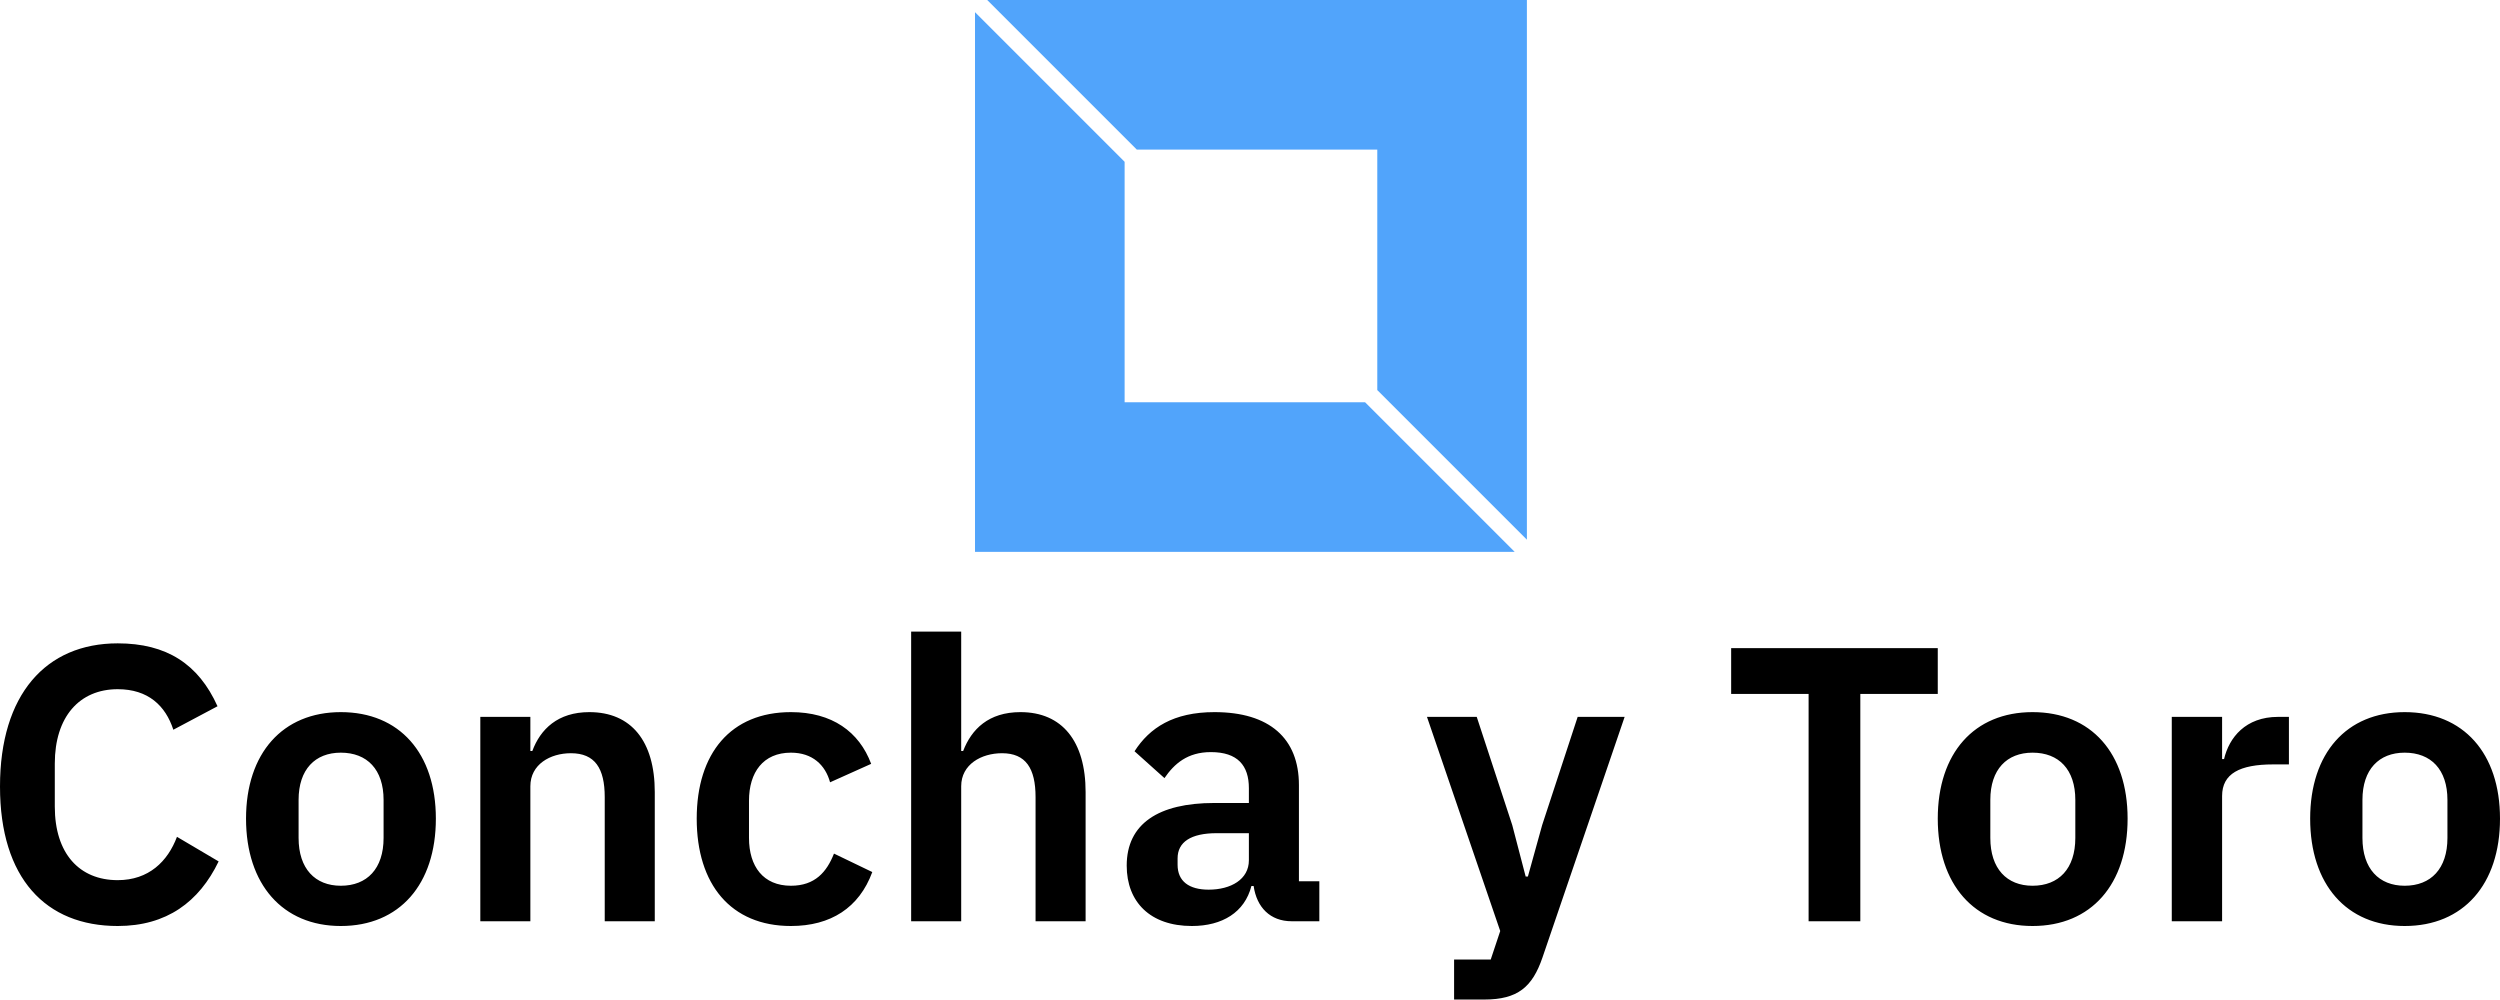
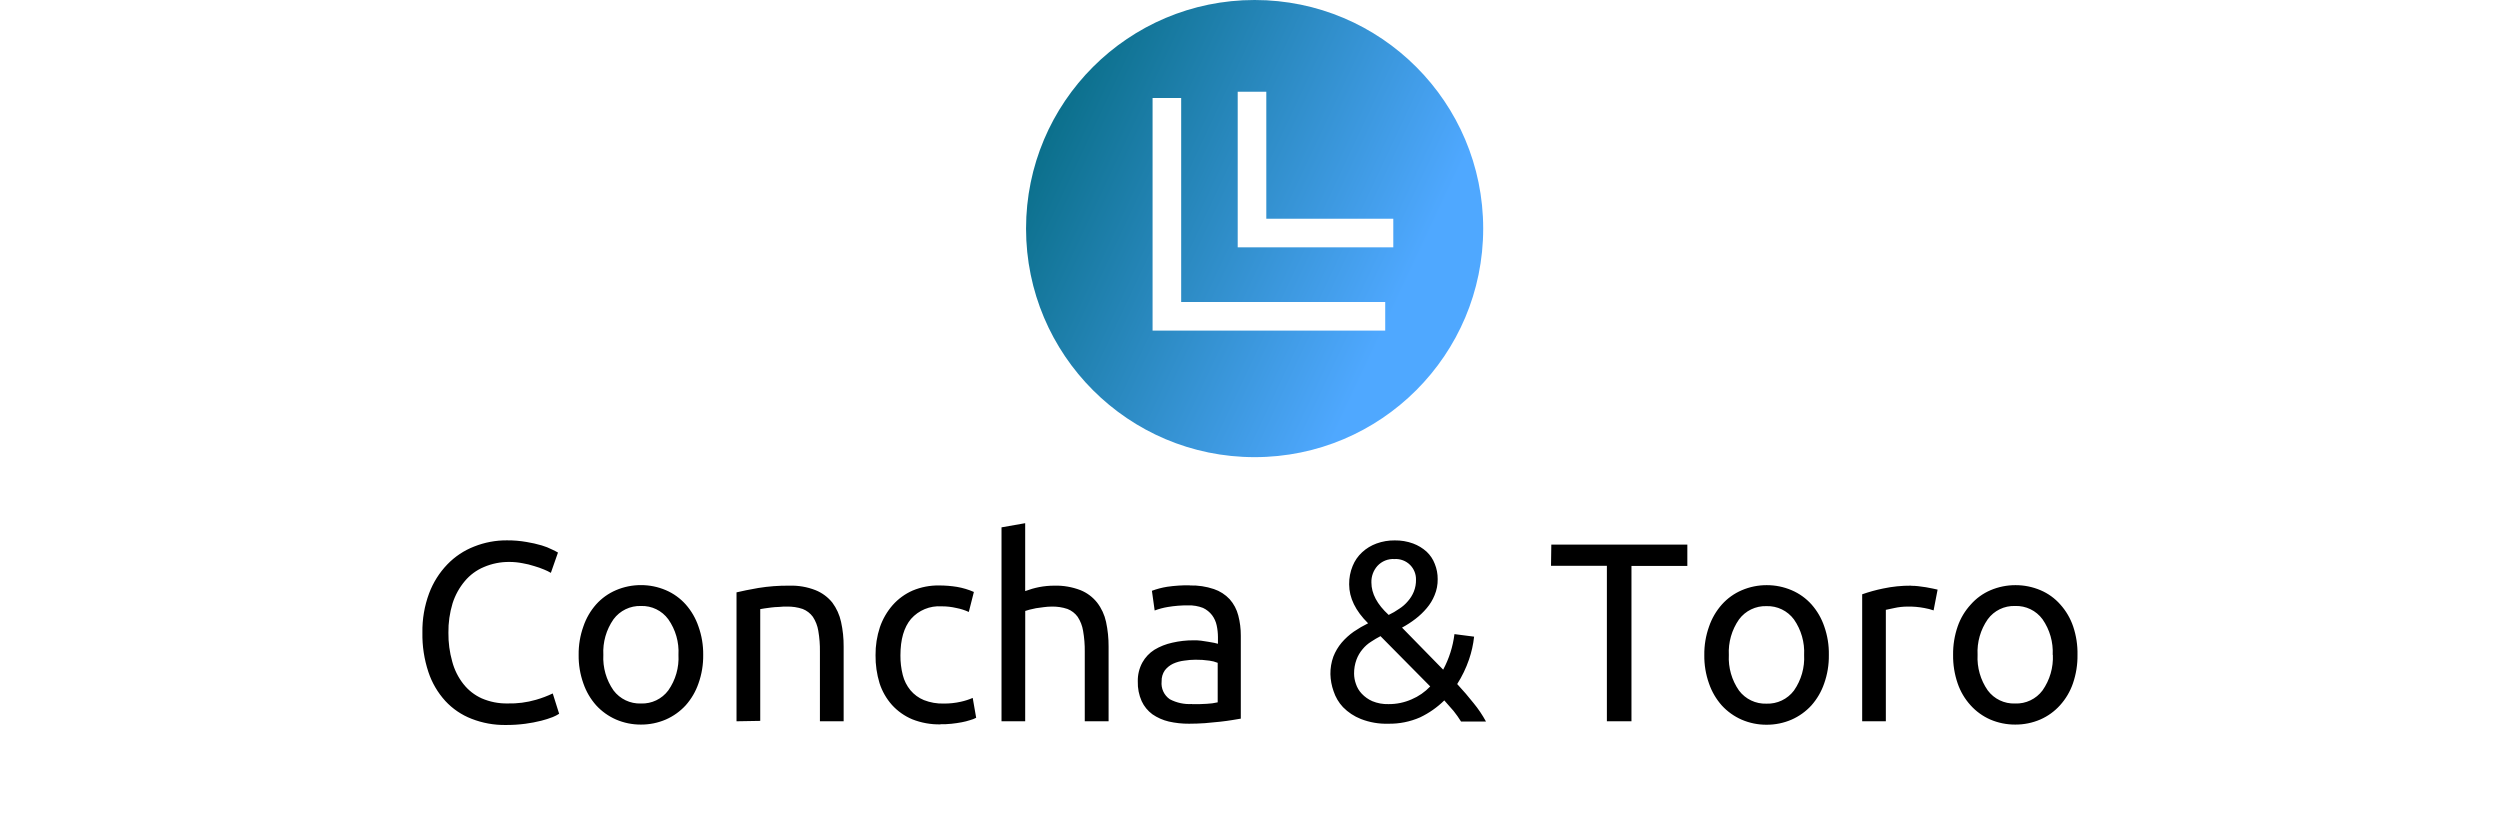
- <svg xmlns="http://www.w3.org/2000/svg" data-v-423bf9ae="" viewBox="0 0 407.69 163" class="iconAbove">
-   <g data-v-423bf9ae="" id="b09d4d7e-508f-4da9-87d4-a33d962c041e" fill="#000000" transform="matrix(4.559271,0,0,4.559271,-3.328268,84.80851)">
-     <path d="M4.94 14.52C6.69 14.52 7.85 13.66 8.55 12.21L7.06 11.33C6.73 12.21 6.05 12.88 4.94 12.88C3.57 12.88 2.69 11.93 2.69 10.25L2.69 8.71C2.69 7.04 3.57 6.05 4.94 6.05C6.03 6.05 6.65 6.64 6.93 7.50L8.51 6.66C7.83 5.15 6.69 4.41 4.94 4.41C2.37 4.41 0.73 6.24 0.73 9.53C0.73 12.82 2.37 14.52 4.94 14.52ZM12.92 14.52C15.02 14.52 16.32 13.03 16.32 10.68C16.32 8.34 15.02 6.87 12.92 6.87C10.84 6.87 9.53 8.34 9.53 10.68C9.53 13.03 10.84 14.52 12.92 14.52ZM12.92 13.08C12.00 13.08 11.41 12.47 11.41 11.37L11.41 10.01C11.41 8.92 12.00 8.32 12.92 8.32C13.86 8.32 14.45 8.92 14.45 10.01L14.45 11.37C14.45 12.47 13.86 13.08 12.92 13.08ZM19.70 14.35L19.70 9.52C19.70 8.74 20.41 8.34 21.15 8.34C22.01 8.34 22.36 8.88 22.36 9.91L22.36 14.35L24.15 14.35L24.15 9.73C24.15 7.91 23.31 6.87 21.81 6.87C20.68 6.87 20.06 7.48 19.77 8.26L19.70 8.26L19.70 7.04L17.91 7.04L17.91 14.35ZM29.02 14.52C30.44 14.52 31.46 13.87 31.93 12.59L30.56 11.93C30.30 12.59 29.88 13.08 29.02 13.08C28.03 13.08 27.52 12.39 27.52 11.37L27.52 10.04C27.52 9.02 28.03 8.32 29.02 8.32C29.79 8.32 30.25 8.76 30.42 9.38L31.89 8.72C31.46 7.57 30.49 6.87 29.02 6.87C26.87 6.87 25.65 8.34 25.65 10.68C25.65 13.03 26.87 14.52 29.02 14.52ZM33.32 14.35L35.11 14.35L35.11 9.52C35.11 8.74 35.83 8.34 36.57 8.34C37.42 8.34 37.77 8.88 37.77 9.91L37.77 14.35L39.56 14.35L39.56 9.73C39.56 7.91 38.72 6.87 37.23 6.87C36.09 6.87 35.48 7.48 35.18 8.26L35.11 8.26L35.11 3.99L33.32 3.99ZM43.36 14.52C44.45 14.52 45.25 14.03 45.49 13.09L45.57 13.09C45.68 13.85 46.16 14.35 46.93 14.35L47.92 14.35L47.92 12.92L47.19 12.92L47.19 9.48C47.19 7.81 46.14 6.87 44.17 6.87C42.70 6.87 41.85 7.43 41.31 8.27L42.38 9.23C42.73 8.72 43.20 8.30 44.04 8.30C45.00 8.30 45.40 8.78 45.40 9.59L45.40 10.12L44.16 10.12C42.17 10.12 41.03 10.86 41.03 12.36C41.03 13.66 41.87 14.52 43.36 14.52ZM43.96 13.22C43.26 13.22 42.85 12.92 42.85 12.33L42.85 12.10C42.85 11.52 43.32 11.20 44.25 11.20L45.40 11.20L45.40 12.17C45.40 12.85 44.76 13.22 43.96 13.22ZM55.89 10.91L55.38 12.75L55.30 12.75L54.82 10.91L53.55 7.04L51.77 7.04L54.39 14.70L54.05 15.72L52.74 15.72L52.74 17.15L53.82 17.15C55.02 17.15 55.54 16.70 55.90 15.65L58.84 7.04L57.16 7.04ZM70.04 6.22L70.04 4.58L62.65 4.58L62.65 6.22L65.42 6.22L65.42 14.35L67.27 14.35L67.27 6.22ZM73.43 14.52C75.53 14.52 76.83 13.03 76.83 10.68C76.83 8.34 75.53 6.87 73.43 6.87C71.34 6.87 70.04 8.34 70.04 10.68C70.04 13.03 71.34 14.52 73.43 14.52ZM73.43 13.08C72.51 13.08 71.92 12.47 71.92 11.37L71.92 10.01C71.92 8.92 72.51 8.32 73.43 8.32C74.37 8.32 74.96 8.92 74.96 10.01L74.96 11.37C74.96 12.47 74.37 13.08 73.43 13.08ZM80.21 14.35L80.21 9.87C80.21 9.07 80.84 8.74 82.04 8.74L82.60 8.74L82.60 7.04L82.21 7.04C81.05 7.04 80.46 7.78 80.28 8.55L80.21 8.55L80.21 7.04L78.41 7.04L78.41 14.35ZM86.74 14.52C88.84 14.52 90.15 13.03 90.15 10.68C90.15 8.34 88.84 6.87 86.74 6.87C84.66 6.87 83.36 8.34 83.36 10.68C83.36 13.03 84.66 14.52 86.74 14.52ZM86.74 13.08C85.82 13.08 85.23 12.47 85.23 11.37L85.23 10.01C85.23 8.92 85.82 8.32 86.74 8.32C87.68 8.32 88.27 8.92 88.27 10.01L88.27 11.37C88.27 12.47 87.68 13.08 86.74 13.08Z" />
-   </g>
-   <defs data-v-423bf9ae="">
-     <linearGradient data-v-423bf9ae="" gradientTransform="rotate(25)" id="10f16805-9149-4cf4-af19-5171c1821763" x1="0%" y1="0%" x2="100%" y2="0%">
-       <stop data-v-423bf9ae="" offset="0%" style="stop-color: rgb(81, 164, 251); stop-opacity: 1;" />
-       <stop data-v-423bf9ae="" offset="100%" style="stop-color: rgb(81, 164, 251); stop-opacity: 1;" />
+ <svg xmlns="http://www.w3.org/2000/svg" id="b9ea518d-3ba2-480c-8884-27bb0da83f8a" data-name="Capa 1" viewBox="0 0 492.18 163">
+   <defs>
+     <style>.a0e8fb98-46e4-48b4-8935-648a310d5f9c{fill:url(#f65c464a-584d-411b-9540-17fd75629562);}</style>
+     <linearGradient id="f65c464a-584d-411b-9540-17fd75629562" x1="-56.93" y1="474.87" x2="-55.93" y2="474.87" gradientTransform="matrix(81.57, 38.04, 38.04, -81.57, -13225.54, 40919.47)" gradientUnits="userSpaceOnUse">
+       <stop offset="0" stop-color="#006678" />
+       <stop offset="1" stop-color="#4fa8ff" />
    </linearGradient>
  </defs>
-   <g data-v-423bf9ae="" id="1e306f20-c755-48d0-bec5-f8c6c4b2cb00" transform="matrix(2.8125,0,0,2.8125,159,0)" stroke="none" fill="url(#10f16805-9149-4cf4-af19-5171c1821763)">
-     <path d="M9.382 8.675h13.943v13.943L32 31.293V0H.707zM22.618 23.325H8.675V9.382L0 .707V32h31.293z" />
+   <g id="bdd9d40f-4fb3-490d-9e9b-1158b7f66f25" data-name="be92b1e7-5ab1-44fd-af3f-22541a1597a0">
+     <path d="M99.54,142.73h0a17.73,17.73,0,0,1-6.7-1.22h0A13.8,13.8,0,0,1,87.67,138h0a15.84,15.84,0,0,1-3.33-5.7h0a23.27,23.27,0,0,1-1.18-7.74h0a21.16,21.16,0,0,1,1.32-7.75h0a16.61,16.61,0,0,1,3.59-5.7h0a14.77,14.77,0,0,1,5.27-3.51h0a17.1,17.1,0,0,1,6.45-1.22h0a21.46,21.46,0,0,1,3.87.32h0a24.12,24.12,0,0,1,3,.68h0a11.77,11.77,0,0,1,2.08.83h0a12.32,12.32,0,0,1,1.11.57h0l-1.4,4h0a9.76,9.76,0,0,0-1.33-.65h0a17,17,0,0,0-1.93-.68h0a15.57,15.57,0,0,0-2.33-.57h0a13.37,13.37,0,0,0-2.59-.25h0a12.43,12.43,0,0,0-5,1h0a9.86,9.86,0,0,0-3.76,2.77h0a12.88,12.88,0,0,0-2.41,4.37h0a19.05,19.05,0,0,0-.82,5.81h0a19.94,19.94,0,0,0,.75,5.66h0a12.17,12.17,0,0,0,2.19,4.41h0a9.66,9.66,0,0,0,3.62,2.84h0a12.26,12.26,0,0,0,5.09,1h0a18.38,18.38,0,0,0,5.59-.72h0a21.45,21.45,0,0,0,3.3-1.25h0l1.26,4h0a7.61,7.61,0,0,1-1.26.65h0a19.15,19.15,0,0,1-2.26.72h0a27.77,27.77,0,0,1-3.15.6h0A28.3,28.3,0,0,1,99.54,142.73Zm38.9-13.81h0a16.1,16.1,0,0,1-.93,5.63h0a12.7,12.7,0,0,1-2.51,4.3h0a11.64,11.64,0,0,1-3.91,2.8h0a12.23,12.23,0,0,1-4.91,1h0a12.23,12.23,0,0,1-4.91-1h0a11.64,11.64,0,0,1-3.91-2.8h0a12.7,12.7,0,0,1-2.51-4.3h0a16.1,16.1,0,0,1-.93-5.63h0a16,16,0,0,1,.93-5.59h0a12.7,12.7,0,0,1,2.51-4.34h0a11.11,11.11,0,0,1,3.91-2.8h0a12.39,12.39,0,0,1,4.91-1h0a12.39,12.39,0,0,1,4.91,1h0A11.11,11.11,0,0,1,135,119h0a12.7,12.7,0,0,1,2.51,4.34h0A16,16,0,0,1,138.44,128.92Zm-4.87,0h0a11.09,11.09,0,0,0-2-7h0a6.4,6.4,0,0,0-5.38-2.62h0a6.47,6.47,0,0,0-5.41,2.62h0a11.21,11.21,0,0,0-2,7h0a11.21,11.21,0,0,0,2,7h0a6.48,6.48,0,0,0,5.41,2.58h0a6.42,6.42,0,0,0,5.38-2.58h0A11.09,11.09,0,0,0,133.57,128.92ZM145,142V116.62h0c1.08-.26,2.5-.55,4.27-.86h0a35.88,35.88,0,0,1,6.13-.46h0a13,13,0,0,1,5.16.89h0a8.16,8.16,0,0,1,3.3,2.44h0a9.87,9.87,0,0,1,1.72,3.8h0a21.83,21.83,0,0,1,.51,4.88h0V142h-4.67V128.31h0a22.3,22.3,0,0,0-.32-4.12h0a7.08,7.08,0,0,0-1.07-2.76h0a4.54,4.54,0,0,0-2-1.54h0a9.07,9.07,0,0,0-3.12-.47h0c-.5,0-1,0-1.58.07h0c-.52,0-1,.06-1.5.11h0c-.51.05-.95.11-1.33.18h0l-.83.14h0v22Zm40.16.61h0a14.33,14.33,0,0,1-5.56-1h0a11.32,11.32,0,0,1-4-2.83h0a11.92,11.92,0,0,1-2.44-4.27h0a18.18,18.18,0,0,1-.79-5.52h0a17,17,0,0,1,.86-5.52h0a13.09,13.09,0,0,1,2.51-4.34h0a11.36,11.36,0,0,1,3.94-2.87h0a13,13,0,0,1,5.2-1h0a22.07,22.07,0,0,1,3.52.28h0a14.21,14.21,0,0,1,3.33,1h0l-1,3.94h0a10.6,10.6,0,0,0-2.44-.78h0a12.49,12.49,0,0,0-2.94-.33h0a7.37,7.37,0,0,0-6,2.48h0q-2.08,2.47-2.08,7.17h0a15.1,15.1,0,0,0,.46,3.87h0a7.63,7.63,0,0,0,1.51,3h0a6.87,6.87,0,0,0,2.65,1.94h0a9.93,9.93,0,0,0,3.91.68h0a14.57,14.57,0,0,0,3.37-.36h0a12.54,12.54,0,0,0,2.33-.75h0l.68,3.91h0a5.58,5.58,0,0,1-1.18.46h0a13,13,0,0,1-1.69.43h0c-.64.12-1.32.22-2,.29h0A16.77,16.77,0,0,1,185.16,142.58Zm16.67-.61h-4.66V103.82l4.66-.82v13.37h0a17.41,17.41,0,0,1,2.76-.79h0a15.88,15.88,0,0,1,2.94-.28h0a13.33,13.33,0,0,1,5.2.89h0a8,8,0,0,1,3.26,2.44h0a9.5,9.5,0,0,1,1.76,3.8h0a22.45,22.45,0,0,1,.5,4.88h0V142h-4.69V128.31h0a22.22,22.22,0,0,0-.33-4.12h0a7.08,7.08,0,0,0-1.07-2.76h0a4.48,4.48,0,0,0-2-1.54h0a9.07,9.07,0,0,0-3.12-.47h0a11.63,11.63,0,0,0-1.54.11h0l-1.54.21h0c-.48.1-.91.19-1.29.29h0a7,7,0,0,0-.83.25h0Zm32.81-3.37h0c1.12,0,2.1,0,2.94-.07h0a11.42,11.42,0,0,0,2.15-.29h0v-7.78h0a6.53,6.53,0,0,0-1.65-.43h0a17.44,17.44,0,0,0-2.73-.18h0a14.83,14.83,0,0,0-2.22.18h0a7.39,7.39,0,0,0-2.19.61h0a4.51,4.51,0,0,0-1.61,1.29h0a3.58,3.58,0,0,0-.64,2.19h0a3.78,3.78,0,0,0,1.61,3.51h0A8.23,8.23,0,0,0,234.64,138.6Zm-.4-23.37h0a13.76,13.76,0,0,1,4.74.71h0a7.53,7.53,0,0,1,3.11,2h0a7.71,7.71,0,0,1,1.69,3.19h0a15.34,15.34,0,0,1,.5,4h0v16.32h0l-1.68.28h0c-.72.12-1.53.23-2.44.33h0c-.89.09-1.87.19-2.94.28h0c-1.05.07-2.09.11-3.12.11h0a17.54,17.54,0,0,1-4-.43h0a9.54,9.54,0,0,1-3.23-1.43h0a6.7,6.7,0,0,1-2.11-2.59h0a8.93,8.93,0,0,1-.76-3.87h0a7.44,7.44,0,0,1,.9-3.73h0a7,7,0,0,1,2.37-2.51h0a11.55,11.55,0,0,1,3.51-1.39h0a18.16,18.16,0,0,1,4.23-.47h0c.45,0,.93,0,1.43.07h0l1.44.22h0l1.18.21h0a6.64,6.64,0,0,1,.72.18h0v-1.33h0a11.15,11.15,0,0,0-.25-2.29h0a5.15,5.15,0,0,0-.9-2h0a4.84,4.84,0,0,0-1.79-1.44h0a7.51,7.51,0,0,0-2.94-.5h0a23.1,23.1,0,0,0-4,.32h0a13.75,13.75,0,0,0-2.58.69h0l-.54-3.88h0a15.7,15.7,0,0,1,3-.79h0A28.3,28.3,0,0,1,234.24,115.23Zm27.68,17.49h0a9.77,9.77,0,0,1,.58-3.48h0a9.84,9.84,0,0,1,1.64-2.76h0a13.09,13.09,0,0,1,2.37-2.15h0a22.93,22.93,0,0,1,2.83-1.65h0c-2.48-2.46-3.73-5-3.73-7.67h0a9.13,9.13,0,0,1,.69-3.62h0a7.45,7.45,0,0,1,1.86-2.69h0A8.39,8.39,0,0,1,271,107h0a10.16,10.16,0,0,1,3.58-.61h0a10.07,10.07,0,0,1,3.62.61h0a8.26,8.26,0,0,1,2.66,1.61h0a6.43,6.43,0,0,1,1.61,2.41h0a7.78,7.78,0,0,1,.57,3h0a7.81,7.81,0,0,1-.61,3.16h0a9.28,9.28,0,0,1-1.54,2.54h0a14,14,0,0,1-2.22,2.12h0a20,20,0,0,1-2.65,1.72h0l8.1,8.28h0a20,20,0,0,0,2.22-7h0l3.87.5h0a20.78,20.78,0,0,1-1,4.49h0a22.79,22.79,0,0,1-2.33,4.84h0c1.17,1.26,2.25,2.52,3.23,3.76h0a23,23,0,0,1,2.44,3.62h-4.91a21.23,21.23,0,0,0-1.47-2.08h0l-1.83-2.08h0a17.59,17.59,0,0,1-4.77,3.34h0a14.89,14.89,0,0,1-6.24,1.25h0a13.68,13.68,0,0,1-5.41-.93h0a10.11,10.11,0,0,1-3.52-2.33h0a8.37,8.37,0,0,1-1.86-3.15h0A10.76,10.76,0,0,1,261.92,132.72Zm4.66-.11h0a6.07,6.07,0,0,0,.36,2h0a5.09,5.09,0,0,0,1.15,1.93h0a6.35,6.35,0,0,0,2.08,1.47h0a7.71,7.71,0,0,0,3.19.58h0a11,11,0,0,0,4.55-.94h0a10.91,10.91,0,0,0,3.66-2.54h0l-9.79-9.9h0a19.82,19.82,0,0,0-1.83,1.08h0a6.84,6.84,0,0,0-1.68,1.47h0a6.84,6.84,0,0,0-1.22,2.08h0A7.77,7.77,0,0,0,266.58,132.61Zm12.19-18.5h0a4,4,0,0,0-1.14-2.9h0a4,4,0,0,0-3.09-1.18h0a4.21,4.21,0,0,0-3.37,1.36h0a4.7,4.7,0,0,0-1.18,3.26h0c0,2.18,1.13,4.3,3.4,6.38h0a13.64,13.64,0,0,0,2.08-1.21h0a7.4,7.4,0,0,0,1.72-1.51h0a6.59,6.59,0,0,0,1.15-1.86h0A6,6,0,0,0,278.77,114.11Zm26.64-6.92h26.78v4.2h-11V142h-4.84V111.39h-11Zm54.64,21.73h0a16.1,16.1,0,0,1-.93,5.63h0a12.7,12.7,0,0,1-2.51,4.3h0a11.64,11.64,0,0,1-3.91,2.8h0a12.23,12.23,0,0,1-4.91,1h0a12.23,12.23,0,0,1-4.91-1h0a11.64,11.64,0,0,1-3.91-2.8h0a12.7,12.7,0,0,1-2.51-4.3h0a16.1,16.1,0,0,1-.93-5.63h0a16,16,0,0,1,.93-5.59h0A12.7,12.7,0,0,1,339,119h0a11.11,11.11,0,0,1,3.91-2.8h0a12.39,12.39,0,0,1,4.91-1h0a12.39,12.39,0,0,1,4.91,1h0a11.11,11.11,0,0,1,3.91,2.8h0a12.7,12.7,0,0,1,2.51,4.34h0A16,16,0,0,1,360.05,128.92Zm-4.87,0h0a11.21,11.21,0,0,0-2-7h0a6.47,6.47,0,0,0-5.41-2.62h0a6.47,6.47,0,0,0-5.41,2.62h0a11.21,11.21,0,0,0-2,7h0a11.21,11.21,0,0,0,2,7h0a6.48,6.48,0,0,0,5.41,2.58h0a6.48,6.48,0,0,0,5.41-2.58h0A11.21,11.21,0,0,0,355.18,128.92Zm21.08-13.62h0c.4,0,.86,0,1.36.07h0l1.54.21h0l1.36.26h0l.94.21h0l-.79,4.09h0a10.93,10.93,0,0,0-1.83-.47h0a15.77,15.77,0,0,0-3.3-.28h0a11.92,11.92,0,0,0-2.58.28h0c-.86.17-1.42.29-1.69.36h0V142h-4.66V117h0a31.23,31.23,0,0,1,4.13-1.14h0A25.56,25.56,0,0,1,376.26,115.3ZM409,128.92h0a16.58,16.58,0,0,1-.9,5.63h0a12.44,12.44,0,0,1-2.54,4.3h0a11.33,11.33,0,0,1-3.88,2.8h0a12.3,12.3,0,0,1-4.94,1h0a12.31,12.31,0,0,1-4.92-1h0a11.38,11.38,0,0,1-3.87-2.8h0a12.29,12.29,0,0,1-2.54-4.3h0a16.58,16.58,0,0,1-.9-5.63h0a16.47,16.47,0,0,1,.9-5.59h0A12.29,12.29,0,0,1,388,119h0a10.88,10.88,0,0,1,3.87-2.8h0a12.48,12.48,0,0,1,4.92-1h0a12.47,12.47,0,0,1,4.94,1h0a10.82,10.82,0,0,1,3.88,2.8h0a12.44,12.44,0,0,1,2.54,4.34h0A16.47,16.47,0,0,1,409,128.92Zm-4.88,0h0a11.27,11.27,0,0,0-2-7h0a6.42,6.42,0,0,0-5.41-2.62h0a6.39,6.39,0,0,0-5.38,2.62h0a11.2,11.2,0,0,0-2,7h0a11.2,11.2,0,0,0,2,7h0a6.4,6.4,0,0,0,5.38,2.58h0a6.43,6.43,0,0,0,5.41-2.58h0A11.27,11.27,0,0,0,404.15,128.92Z" />
+   </g>
+   <g id="a23275a9-c13b-4e6a-9b3e-eaddcfed6c3a" data-name="fd1183fa-45bb-4cf4-be7c-da8172afef1a">
+     <path class="a0e8fb98-46e4-48b4-8935-648a310d5f9c" d="M247,90a45,45,0,1,0-45-45A45,45,0,0,0,247,90Zm-3.33-71.94h5.63v25h25v5.63H243.67Zm-16.76,1.23h5.63V59.46h40.17v5.62h-45.8Z" />
  </g>
</svg>
